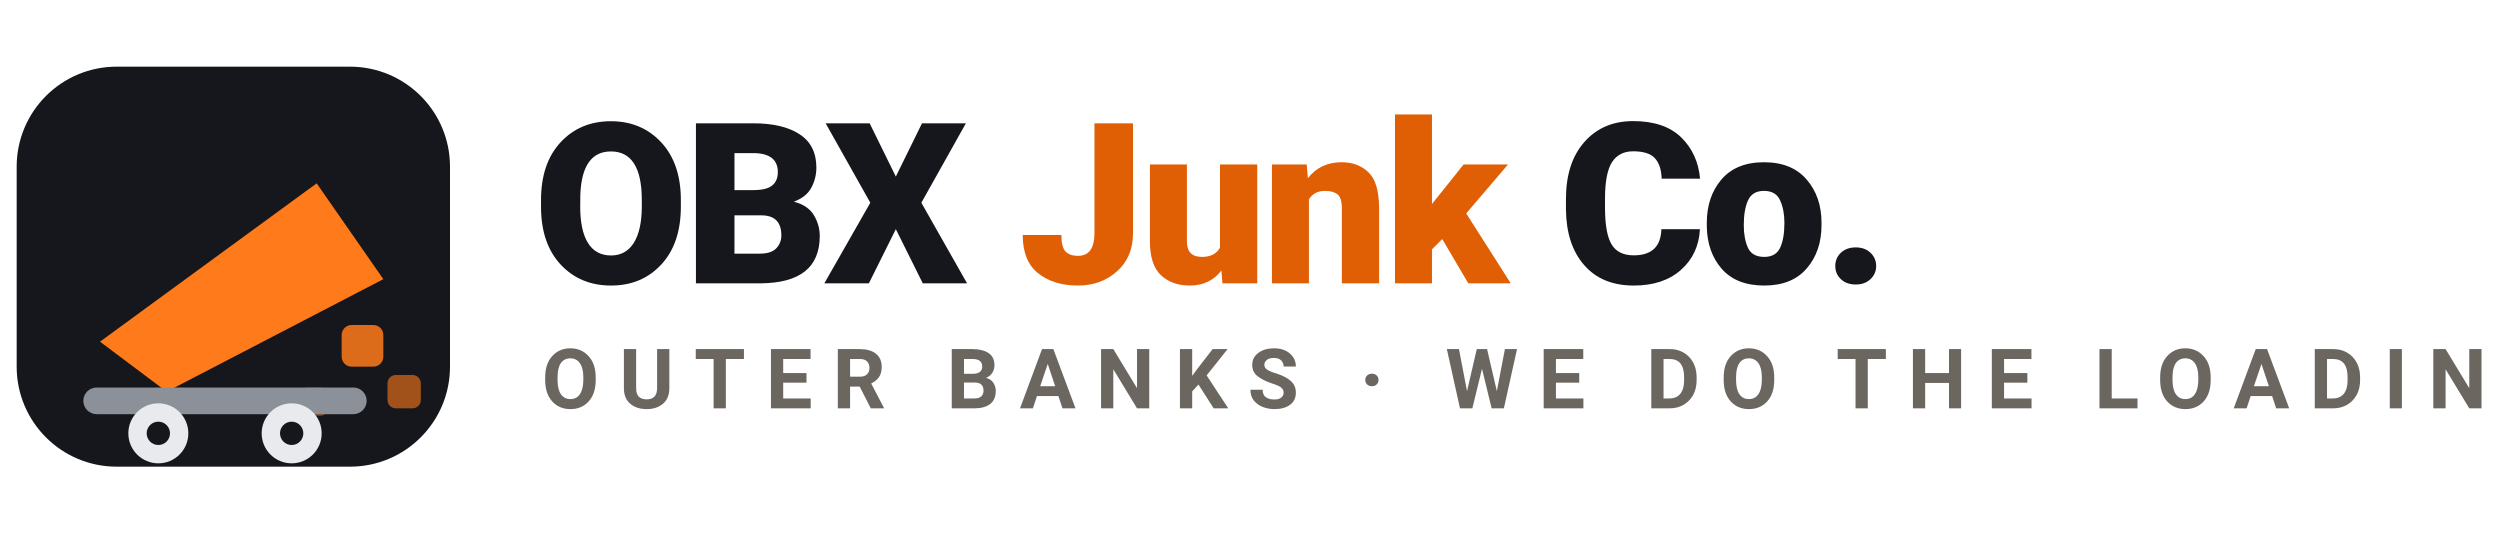
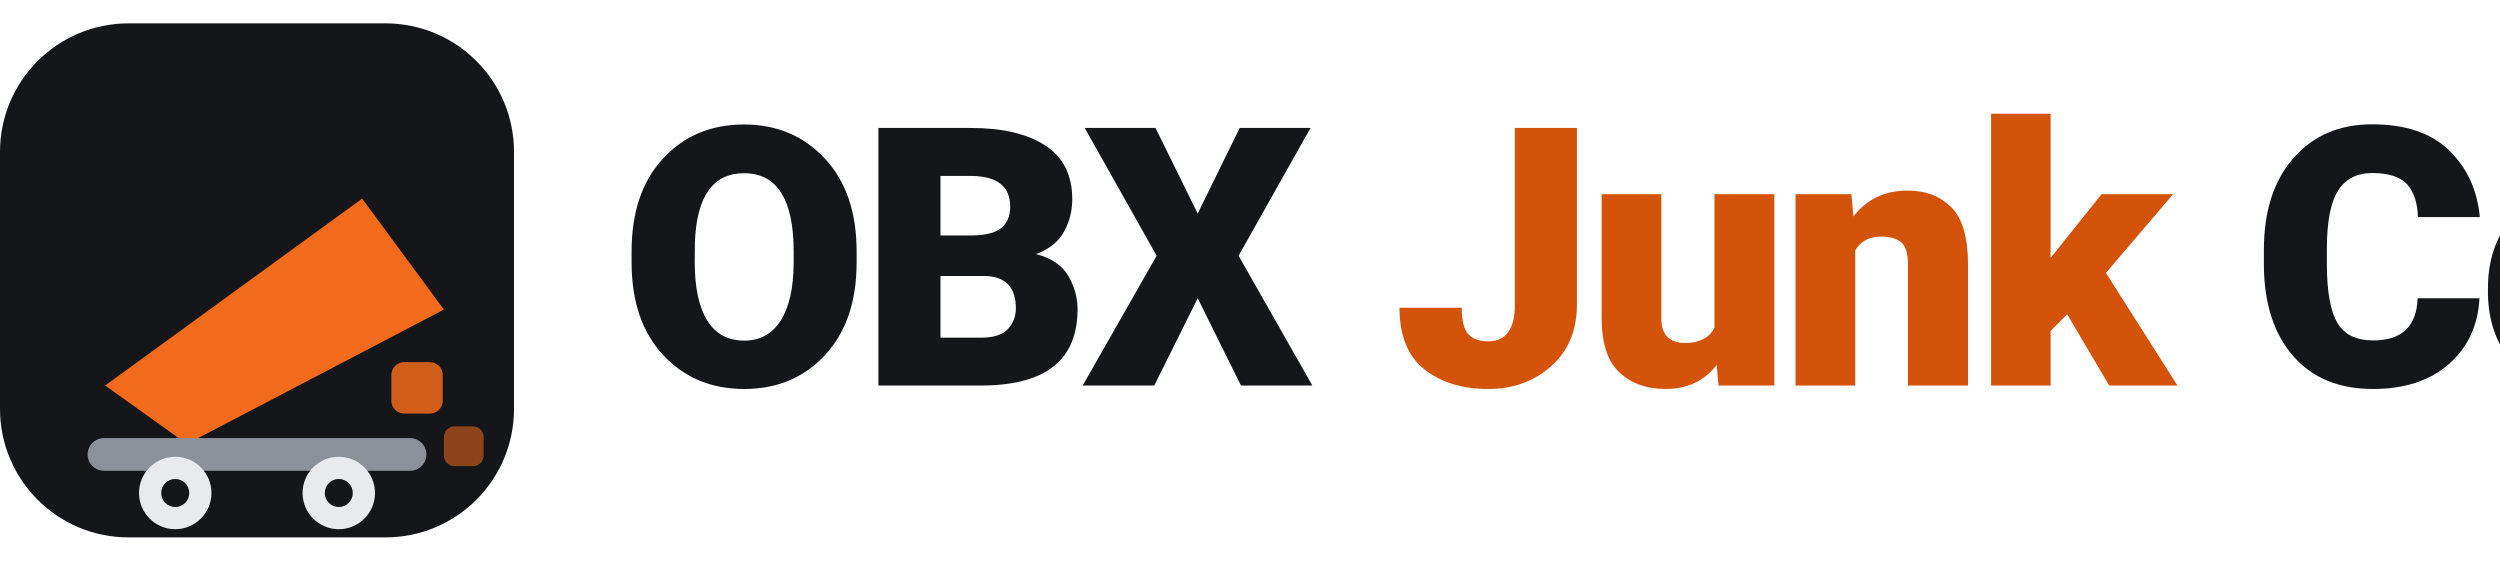
- <svg xmlns="http://www.w3.org/2000/svg" viewBox="0 0 300 64" role="img" aria-label="OBX Junk Co. — Outer Banks junk removal">
+ <svg xmlns="http://www.w3.org/2000/svg" viewBox="0 0 214 48" role="img" aria-label="OBX Junk Co.">
  <g>
-     <rect x="2" y="8" width="52" height="48" rx="12" fill="#15171c" />
-     <path d="M12 41 L38 22 L46 33.5 L20 47 Z" fill="#ff7a1a" />
-     <rect x="41" y="39" width="5" height="5" rx="1.2" fill="#ff7a1a" opacity=".85" />
-     <rect x="46.5" y="45" width="4" height="4" rx="1" fill="#ff7a1a" opacity=".6" />
-     <rect x="36" y="46.5" width="3.4" height="3.4" rx="1" fill="#ff7a1a" opacity=".45" />
-     <rect x="10" y="46.5" width="34" height="3.2" rx="1.6" fill="#8b9099" />
-     <circle cx="19" cy="52" r="3.6" fill="#e8eaed" />
-     <circle cx="19" cy="52" r="1.4" fill="#15171c" />
-     <circle cx="35" cy="52" r="3.6" fill="#e8eaed" />
-     <circle cx="35" cy="52" r="1.4" fill="#15171c" />
+     <rect x="0" y="2" width="44" height="44" rx="11" fill="#14161a" />
+     <path d="M9 33 L31 17 L38 26.5 L16 38 Z" fill="#f26a1b" />
+     <rect x="33.5" y="31" width="4.4" height="4.4" rx="1.1" fill="#f26a1b" opacity=".85" />
+     <rect x="38" y="36.5" width="3.4" height="3.4" rx=".9" fill="#f26a1b" opacity=".55" />
+     <rect x="7.5" y="37.5" width="29" height="2.8" rx="1.4" fill="#8b9099" />
+     <circle cx="15" cy="42.2" r="3.1" fill="#e8eaed" />
+     <circle cx="15" cy="42.2" r="1.2" fill="#14161a" />
+     <circle cx="29" cy="42.2" r="3.1" fill="#e8eaed" />
+     <circle cx="29" cy="42.2" r="1.2" fill="#14161a" />
  </g>
-   <text x="64" y="34" font-family="system-ui,-apple-system,'Segoe UI',Roboto,Helvetica,Arial,sans-serif" font-size="27" font-weight="800" letter-spacing="-0.6" fill="#15171c">OBX <tspan fill="#e05e04">Junk</tspan> Co.</text>
-   <text x="65" y="49" font-family="system-ui,-apple-system,'Segoe UI',Roboto,Helvetica,Arial,sans-serif" font-size="10" font-weight="600" letter-spacing="2.4" fill="#6b6660">OUTER BANKS · WE DO THE LOADING</text>
+   <text x="53" y="33" font-family="system-ui,-apple-system,'Segoe UI',Roboto,Helvetica,Arial,sans-serif" font-size="31" font-weight="800" letter-spacing="-0.9" fill="#14161a">OBX <tspan fill="#d4530a">Junk</tspan> Co.</text>
</svg>
